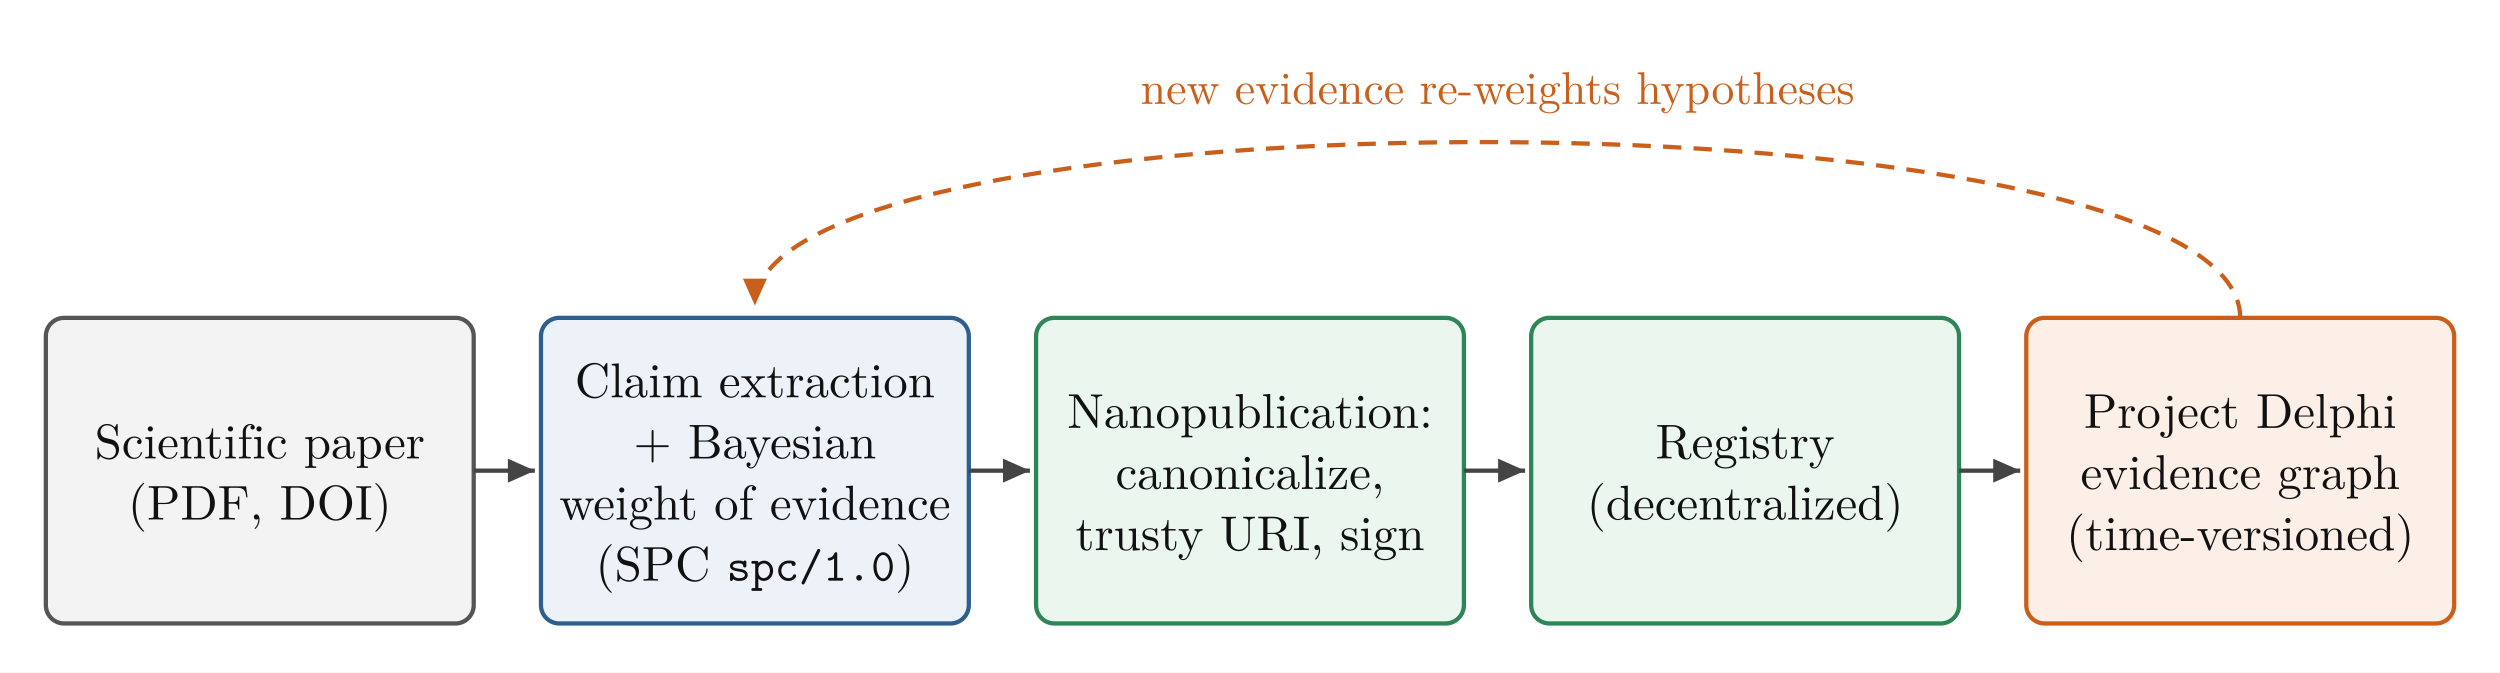
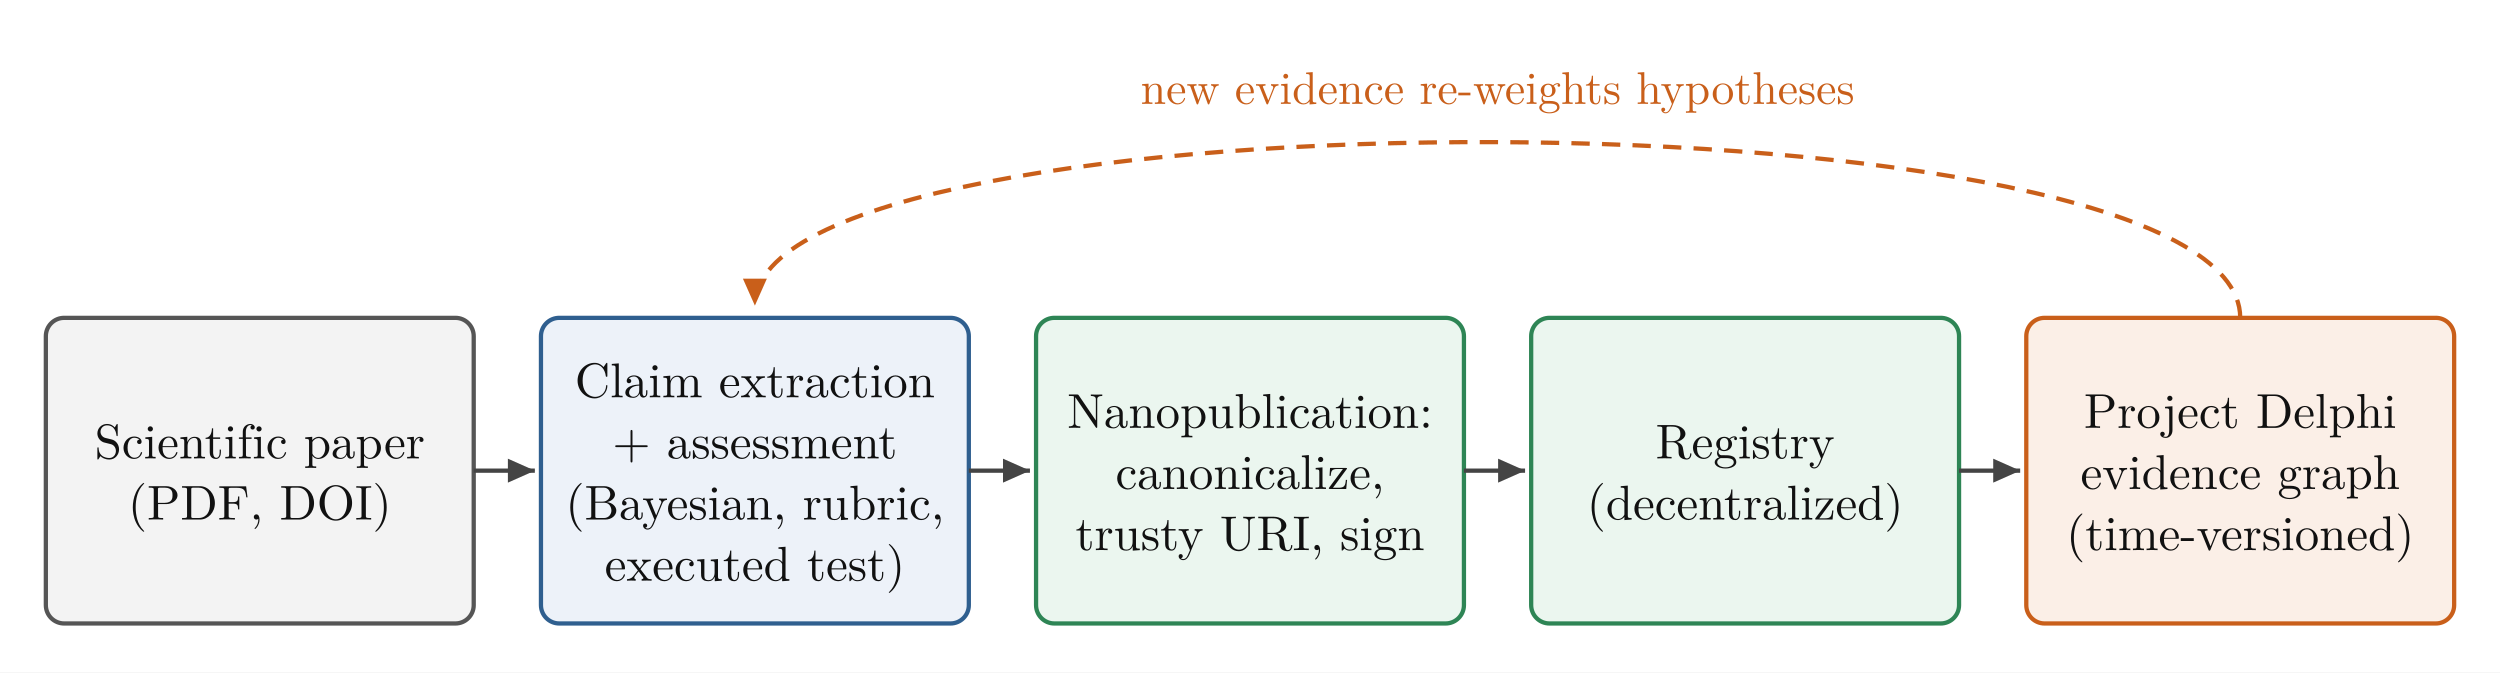
<svg xmlns="http://www.w3.org/2000/svg" viewBox="0 0 818 220" width="818" height="220" role="img" aria-labelledby="title desc">
  <defs>
    <marker id="arrow" viewBox="0 0 10 10" refX="9" refY="5" markerWidth="7" markerHeight="7" orient="auto-start-reverse">
      <path d="M0,1 L9,5 L0,9 z" fill="#444" />
    </marker>
    <marker id="arrow-orange" viewBox="0 0 10 10" refX="9" refY="5" markerWidth="7" markerHeight="7" orient="auto-start-reverse">
      <path d="M0,1 L9,5 L0,9 z" fill="#c95f1a" />
    </marker>
  </defs>
  <style>
    text { font-family: "Latin Modern Roman", "Computer Modern Serif", "Times New Roman", Times, serif; font-size: 16px; fill: #111; text-anchor: middle; }
    .mono { font-family: "Latin Modern Mono", Menlo, Consolas, "DejaVu Sans Mono", monospace; font-size: 15px; }
    .label { font-size: 15px; fill: #c95f1a; }
    .box { stroke-width: 1.4; }
    .grey { fill: #f3f3f3; stroke: #555; }
    .blue { fill: #edf2f9; stroke: #2f5f8f; }
    .green { fill: #ebf6ef; stroke: #2e8555; }
    .orange { fill: #fbefe7; stroke: #c95f1a; }
    .flow { stroke: #444; stroke-width: 1.4; fill: none; }
    .feedback { stroke: #c95f1a; stroke-width: 1.4; fill: none; stroke-dasharray: 6 4; }
  </style>
  <rect width="818" height="220" fill="#fff" />
  <path class="feedback" d="M733,104 C733,28 247,28 247,100" marker-end="url(#arrow-orange)" />
  <text class="label" x="490" y="34">new evidence re-weights hypotheses</text>
  <rect class="box grey" x="15" y="104" width="140" height="100" rx="6" />
  <text x="85" y="150">Scientific paper</text>
  <text x="85" y="170">(PDF, DOI)</text>
  <rect class="box blue" x="177" y="104" width="140" height="100" rx="6" />
  <text x="247" y="130">Claim extraction</text>
-   <text x="247" y="150">+ Bayesian</text>
-   <text x="247" y="170">weight of evidence</text>
-   <text x="247" y="190">(SPC <tspan class="mono">spc/1.0</tspan>)</text>
+   <text x="247" y="150">+ assessment</text>
+   <text x="247" y="170">(Bayesian, rubric,</text>
+   <text x="247" y="190">executed test)</text>
  <rect class="box green" x="339" y="104" width="140" height="100" rx="6" />
  <text x="409" y="140">Nanopublication:</text>
  <text x="409" y="160">canonicalize,</text>
  <text x="409" y="180">trusty URI, sign</text>
  <rect class="box green" x="501" y="104" width="140" height="100" rx="6" />
  <text x="571" y="150">Registry</text>
  <text x="571" y="170">(decentralized)</text>
  <rect class="box orange" x="663" y="104" width="140" height="100" rx="6" />
  <text x="733" y="140">Project Delphi</text>
  <text x="733" y="160">evidence graph</text>
  <text x="733" y="180">(time-versioned)</text>
  <path class="flow" d="M155,154 H175" marker-end="url(#arrow)" />
  <path class="flow" d="M317,154 H337" marker-end="url(#arrow)" />
  <path class="flow" d="M479,154 H499" marker-end="url(#arrow)" />
  <path class="flow" d="M641,154 H661" marker-end="url(#arrow)" />
</svg>
